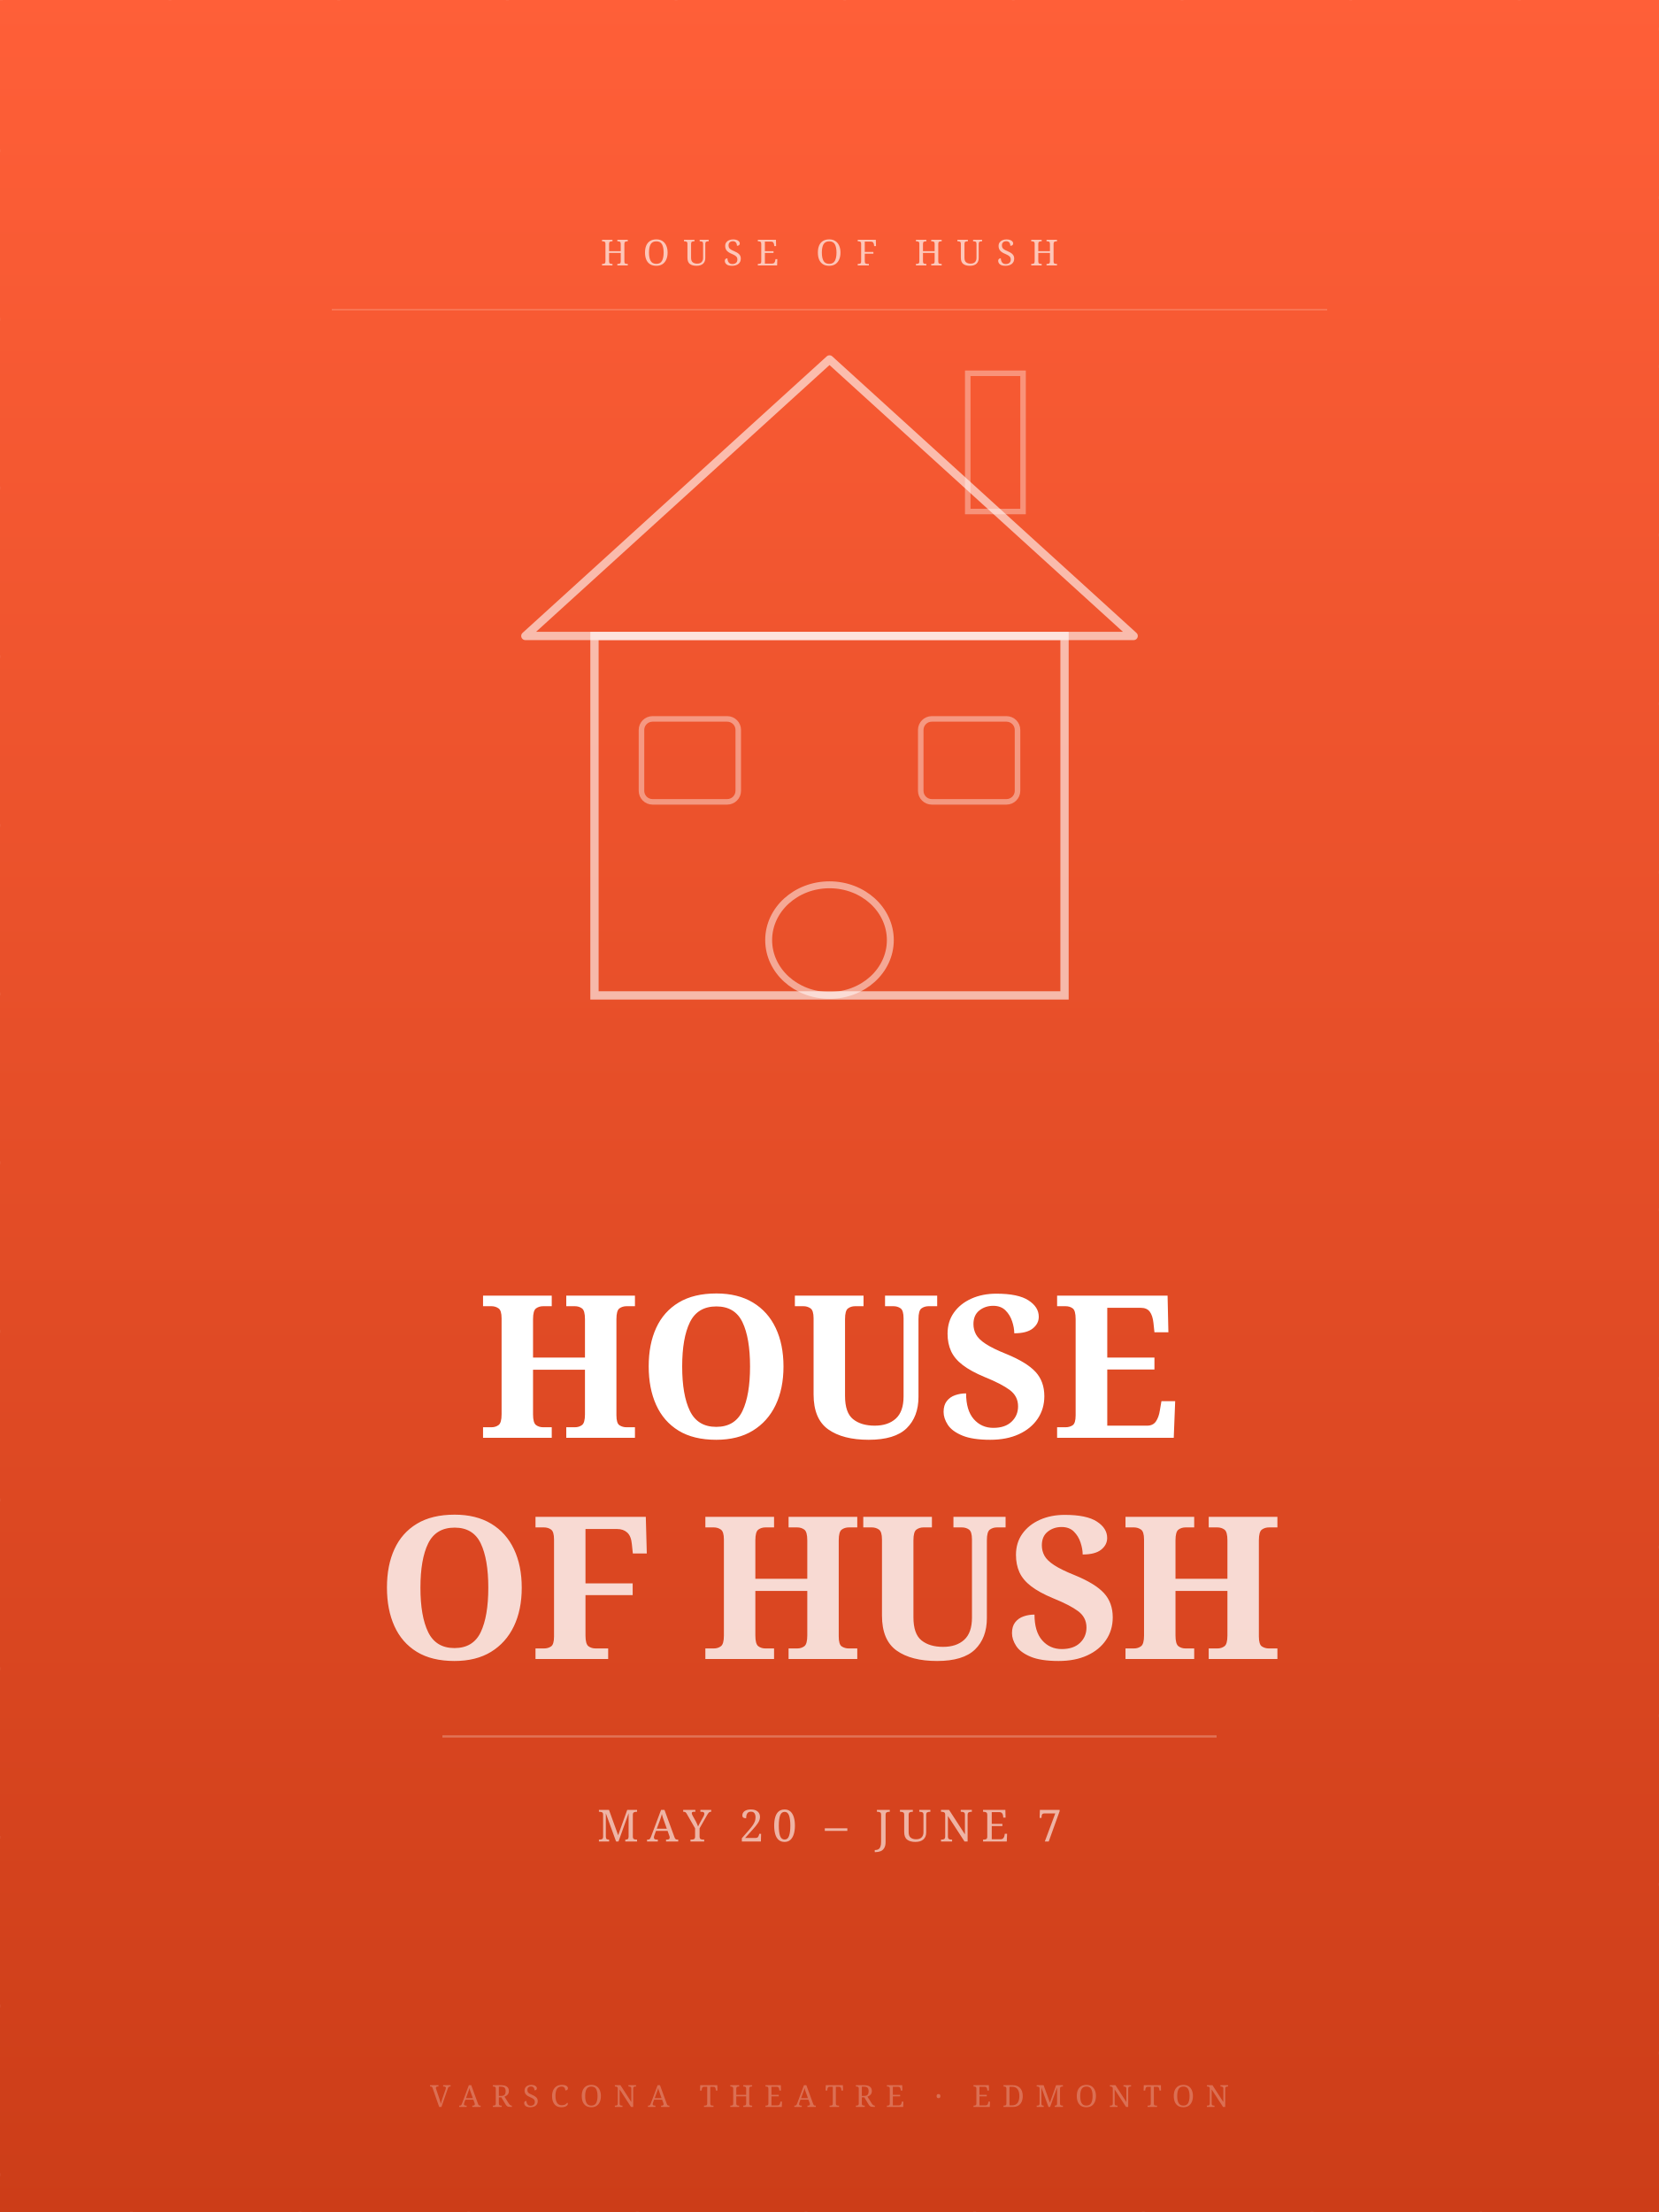
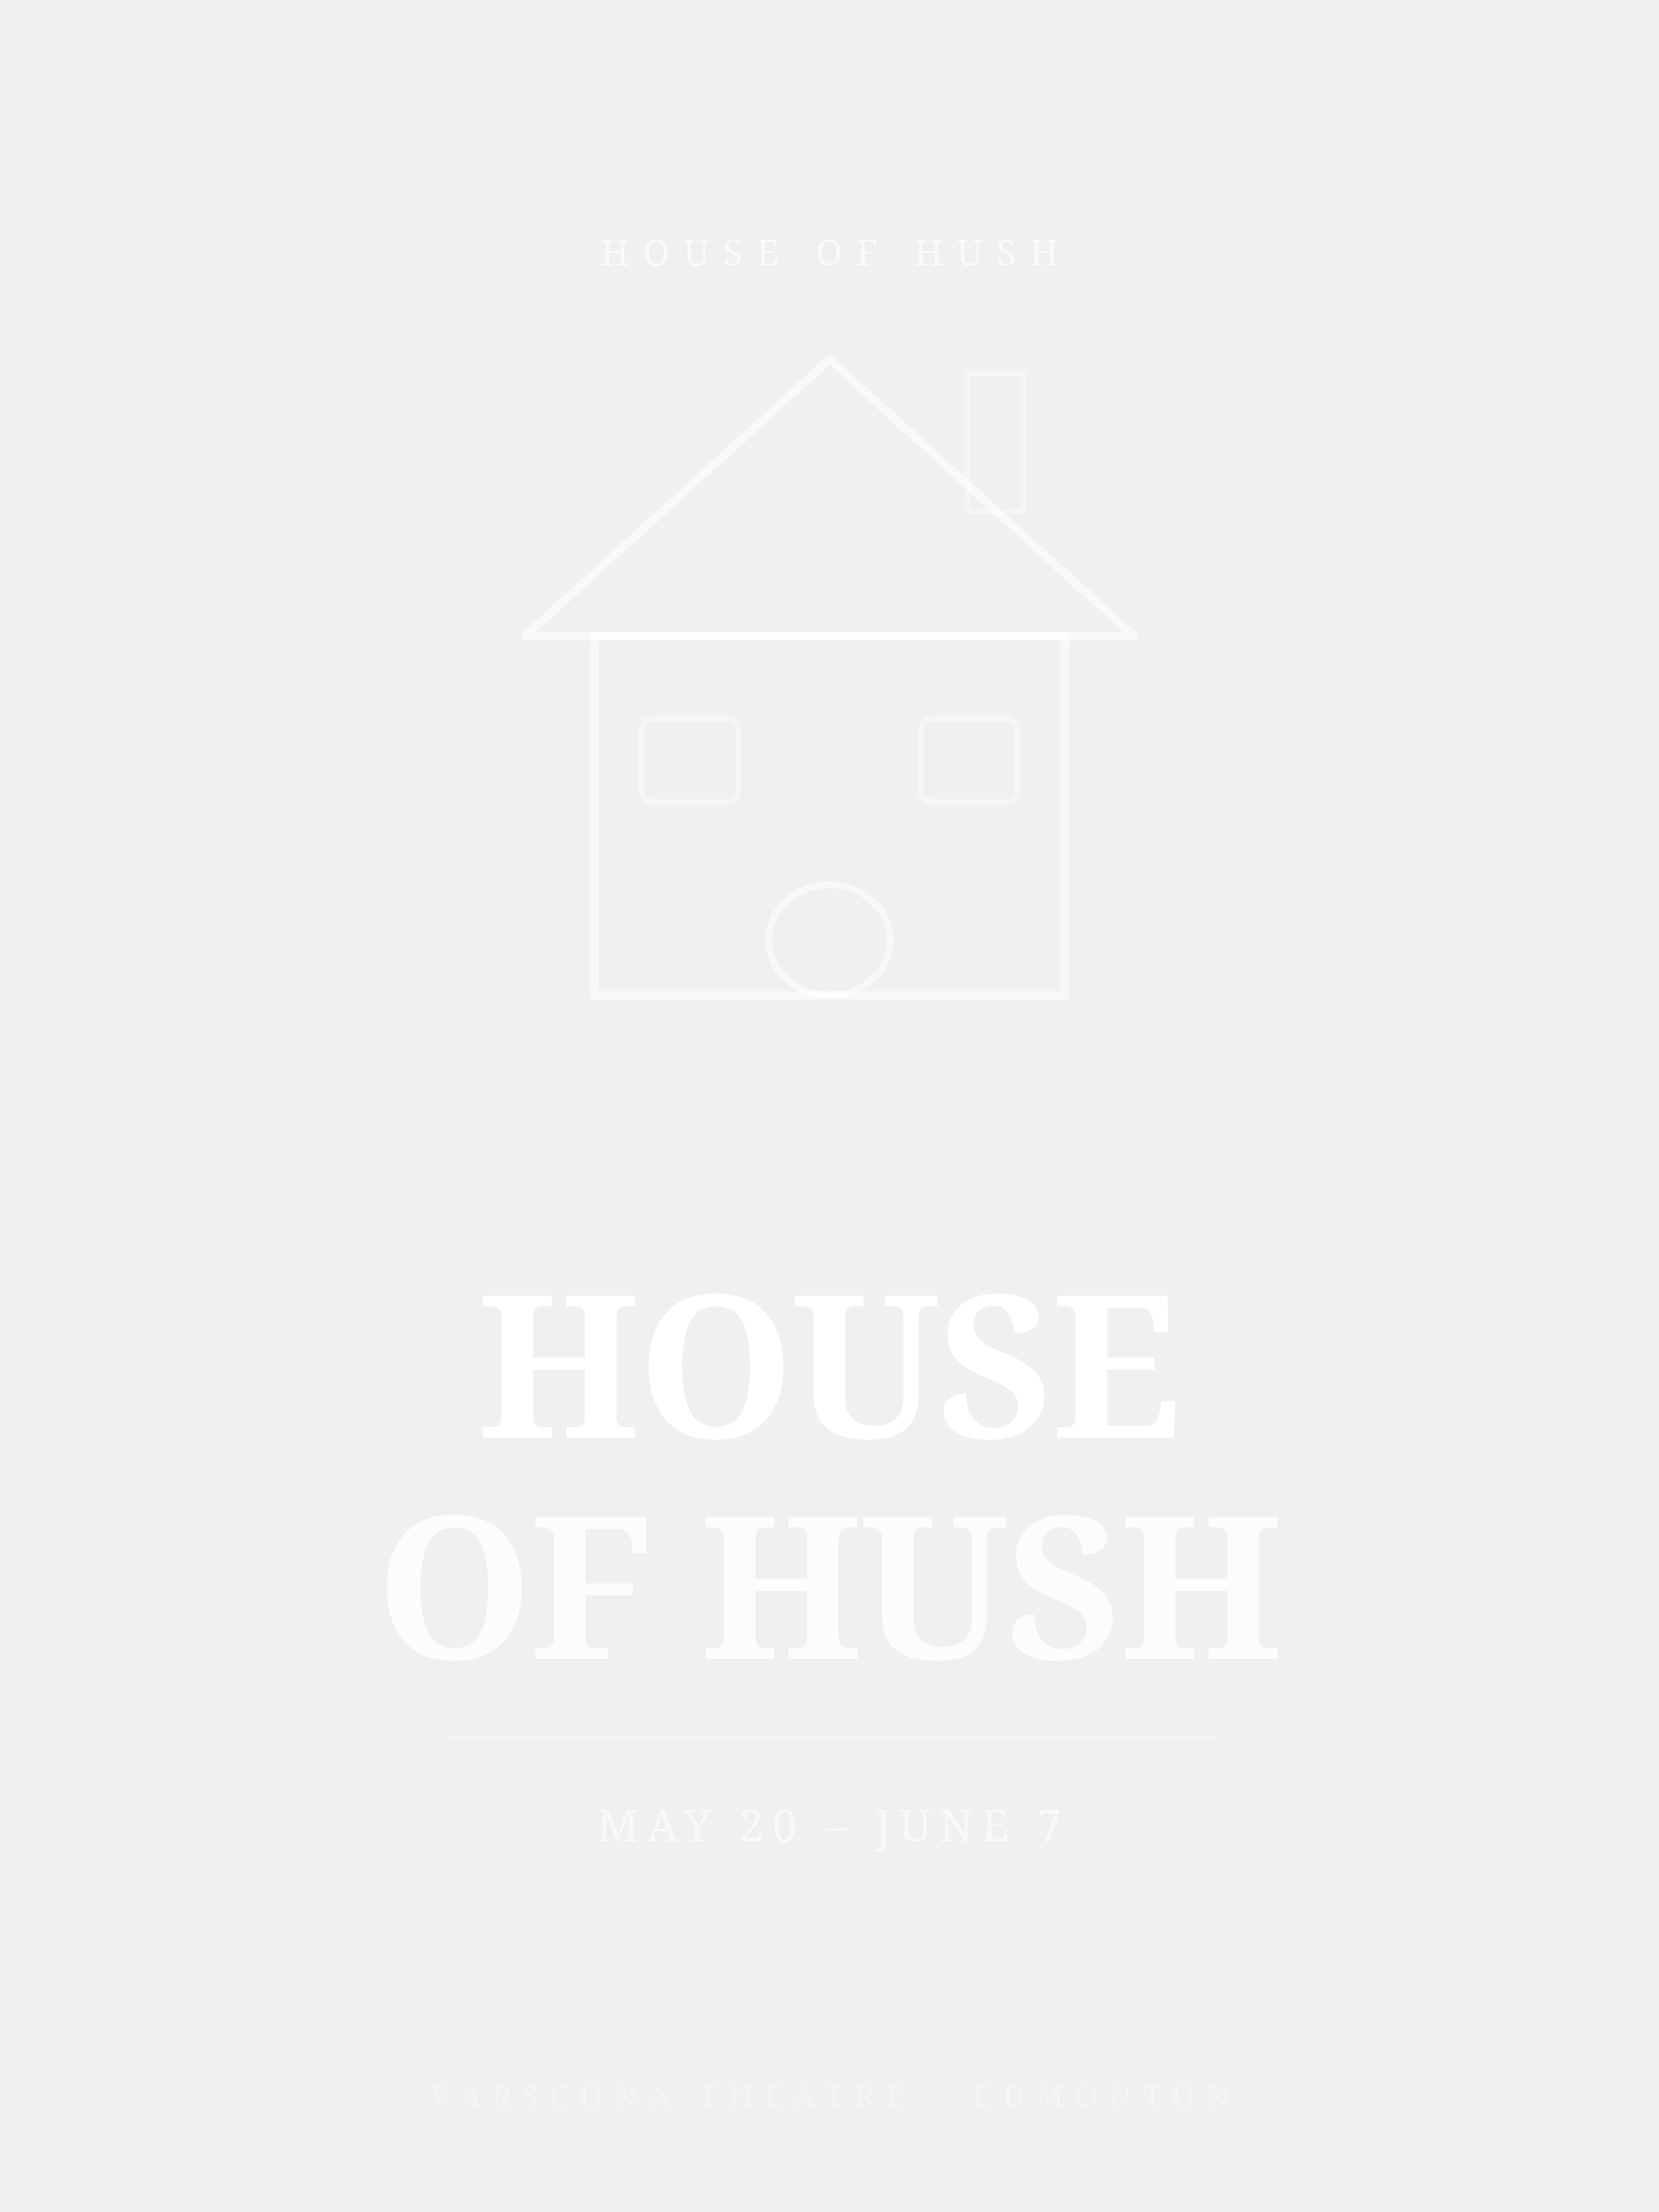
<svg xmlns="http://www.w3.org/2000/svg" viewBox="0 0 600 800" width="600" height="800">
-   <defs>
-     <linearGradient id="bg" x1="0%" y1="0%" x2="0%" y2="100%">
-       <stop offset="0%" stop-color="#FF5F38" />
-       <stop offset="100%" stop-color="#cc3d18" />
-     </linearGradient>
-   </defs>
-   <rect width="600" height="800" fill="url(#bg)" />
  <rect width="600" height="800" fill="none" stroke="#ffffff" stroke-width="0.4" stroke-dasharray="1,60" stroke-opacity="0.07" />
  <g transform="translate(300, 310)">
    <polygon points="-110,-80 0,-180 110,-80" fill="none" stroke="#ffffff" stroke-width="3" stroke-opacity="0.6" stroke-linejoin="round" />
    <rect x="-85" y="-80" width="170" height="130" fill="none" stroke="#ffffff" stroke-width="3" stroke-opacity="0.6" />
    <rect x="-22" y="10" width="44" height="40" rx="22" fill="none" stroke="#ffffff" stroke-width="2.5" stroke-opacity="0.5" />
    <rect x="-68" y="-50" width="35" height="30" rx="4" fill="none" stroke="#ffffff" stroke-width="2" stroke-opacity="0.4" />
    <rect x="33" y="-50" width="35" height="30" rx="4" fill="none" stroke="#ffffff" stroke-width="2" stroke-opacity="0.4" />
    <rect x="50" y="-175" width="20" height="50" fill="none" stroke="#ffffff" stroke-width="2" stroke-opacity="0.35" />
  </g>
  <text x="300" y="96" font-family="Georgia, serif" font-size="13" fill="#ffffff" fill-opacity="0.65" text-anchor="middle" letter-spacing="5">HOUSE OF HUSH</text>
  <line x1="120" y1="112" x2="480" y2="112" stroke="#ffffff" stroke-width="0.5" stroke-opacity="0.2" />
  <text x="300" y="520" font-family="Georgia, serif" font-size="72" font-weight="bold" fill="#ffffff" text-anchor="middle" letter-spacing="-1">HOUSE</text>
  <text x="300" y="600" font-family="Georgia, serif" font-size="72" font-weight="bold" fill="#ffffff" fill-opacity="0.8" text-anchor="middle" letter-spacing="-1">OF HUSH</text>
  <line x1="160" y1="628" x2="440" y2="628" stroke="#ffffff" stroke-width="0.8" stroke-opacity="0.25" />
  <text x="300" y="666" font-family="Georgia, serif" font-size="16" fill="#ffffff" fill-opacity="0.6" text-anchor="middle" letter-spacing="3">MAY 20 – JUNE 7</text>
  <text x="300" y="762" font-family="Georgia, serif" font-size="11" fill="#ffffff" fill-opacity="0.25" text-anchor="middle" letter-spacing="4">VARSCONA THEATRE · EDMONTON</text>
</svg>
